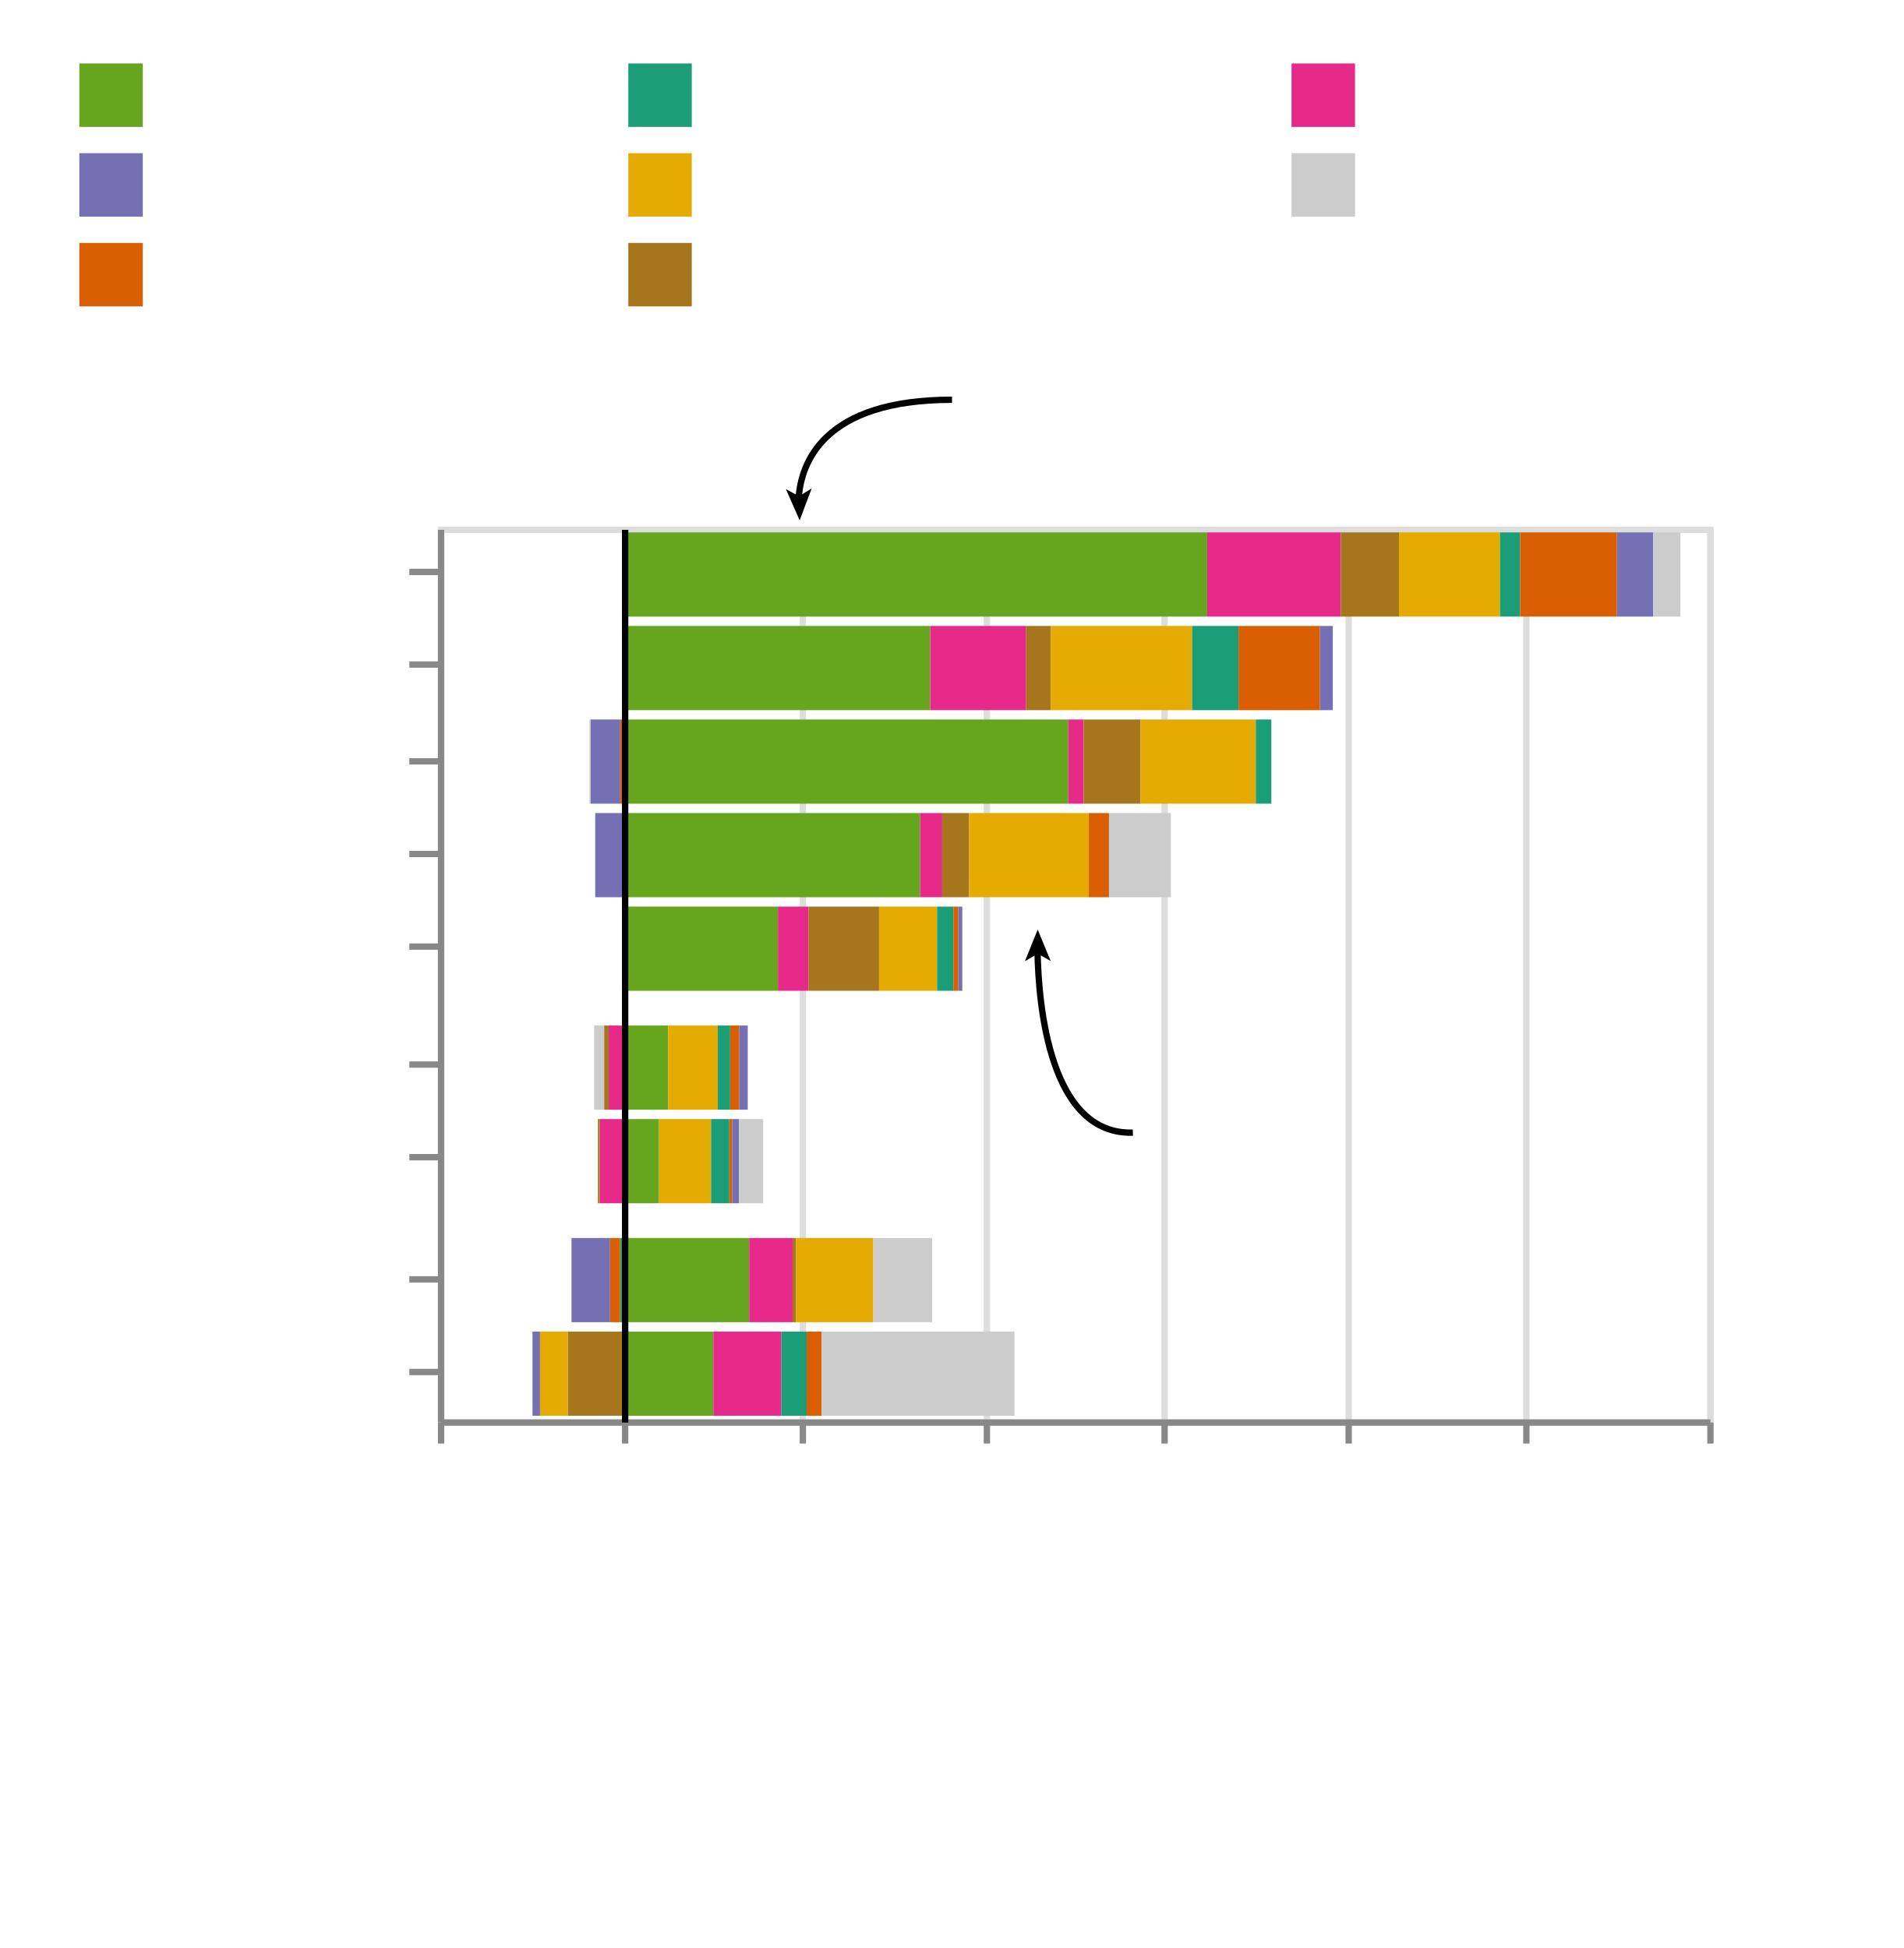
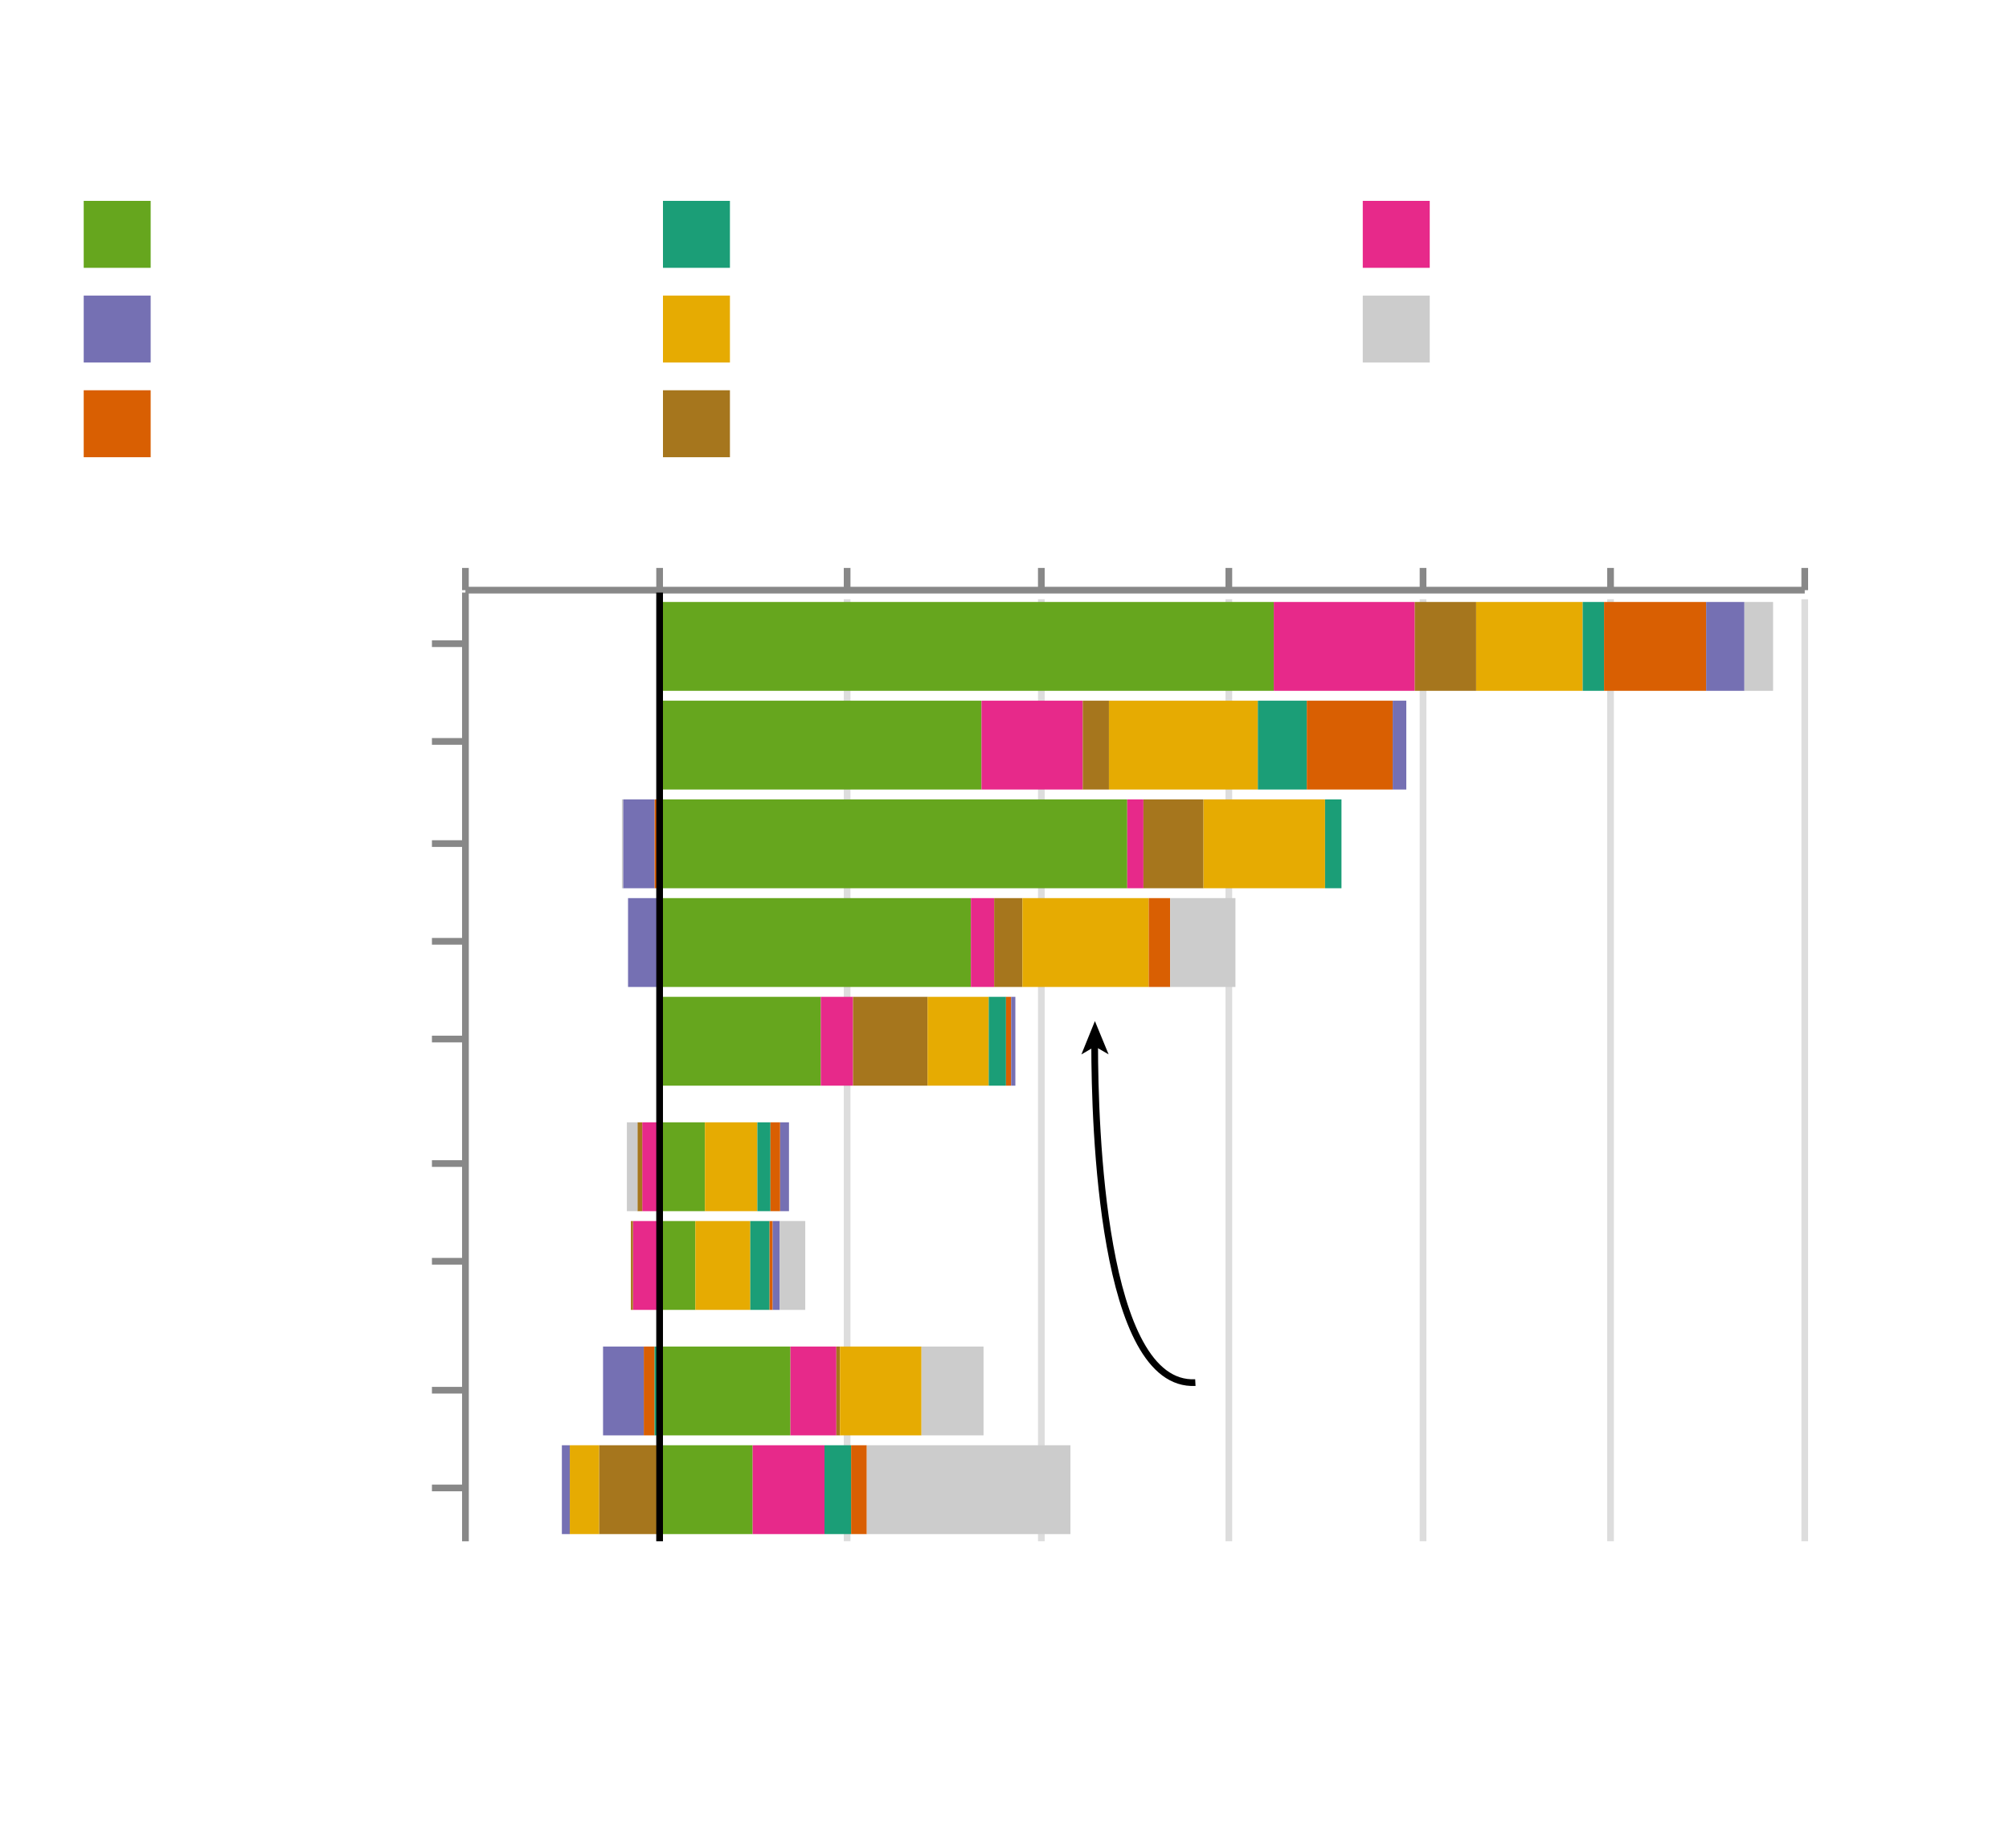
- <svg xmlns="http://www.w3.org/2000/svg" version="1.2" baseProfile="tiny" id="g-mt-economy-3-regional-change-mobile-img" x="0px" y="0px" viewBox="0 0 300 307" xml:space="preserve">
+ <svg xmlns="http://www.w3.org/2000/svg" version="1.2" baseProfile="tiny" id="g-mt-economy-3-regional-change-mobile-img" x="0px" y="0px" viewBox="0 0 300 276" xml:space="preserve">
  <g>
-     <path fill="none" stroke="#DDDDDD" d="M69.5,83.5h200v140.687h-200V83.5z" />
    <g>
      <g transform="translate(0.5,200.5)">
-         <path fill="none" d="M69,23.687L69,23.687L69,23.687L69,23.687z" />
-         <g>
-           <g>
-             <line fill="none" stroke="#DDDDDD" x1="69" y1="23.687" x2="69" y2="-117" />
-             <line fill="none" stroke="#DDDDDD" x1="98" y1="23.687" x2="98" y2="-117" />
-             <line fill="none" stroke="#DDDDDD" x1="126" y1="23.687" x2="126" y2="-117" />
-             <line fill="none" stroke="#DDDDDD" x1="155" y1="23.687" x2="155" y2="-117" />
-             <line fill="none" stroke="#DDDDDD" x1="183" y1="23.687" x2="183" y2="-117" />
-             <line fill="none" stroke="#DDDDDD" x1="212" y1="23.687" x2="212" y2="-117" />
-             <line fill="none" stroke="#DDDDDD" x1="240" y1="23.687" x2="240" y2="-117" />
-             <line fill="none" stroke="#DDDDDD" x1="269" y1="23.687" x2="269" y2="-117" />
-           </g>
-         </g>
-       </g>
-     </g>
-     <g>
-       <path fill="#66A61E" d="M98.571,195.106h19.463v13.269H98.571V195.106z" />
-       <path fill="#E7298A" d="M118.034,195.106h6.857v13.269h-6.857V195.106z" />
-       <path fill="#A6761D" d="M124.891,195.106h0.537v13.269h-0.537V195.106z" />
-       <path fill="#E6AB02" d="M125.429,195.106h12.177v13.269h-12.177V195.106z" />
-       <path fill="#1B9E77" d="M97.72,195.106h0.851v13.269H97.72V195.106z" />
-       <path fill="#D95F02" d="M96.131,195.106h1.589v13.269h-1.589V195.106z" />
-       <path fill="#7570B3" d="M90.051,195.106h6.08v13.269h-6.08V195.106z" />
-       <path fill="#CCCCCC" d="M137.606,195.106h9.263v13.269h-9.263V195.106z" />
-       <path fill="#66A61E" d="M98.571,209.849h13.823v13.269H98.571V209.849z" />
-       <path fill="#E7298A" d="M112.394,209.849h10.726v13.269h-10.726V209.849z" />
-       <path fill="#A6761D" d="M89.457,209.849h9.114v13.269h-9.114V209.849z" />
-       <path fill="#E6AB02" d="M85.086,209.849h4.371v13.269h-4.371V209.849z" />
-       <path fill="#1B9E77" d="M123.12,209.849h3.977v13.269h-3.977V209.849z" />
-       <path fill="#D95F02" d="M127.097,209.849h2.343v13.269h-2.343V209.849z" />
-       <path fill="#7570B3" d="M83.903,209.849h1.183v13.269h-1.183V209.849z" />
-       <path fill="#CCCCCC" d="M129.44,209.849h30.406v13.269H129.44V209.849z" />
-       <path fill="#66A61E" d="M98.571,161.62h6.691v13.269h-6.691V161.62z" />
-       <path fill="#E7298A" d="M95.903,161.62h2.669v13.269h-2.669V161.62z" />
-       <path fill="#A6761D" d="M95.189,161.62h0.714v13.269h-0.714V161.62z" />
-       <path fill="#E6AB02" d="M105.263,161.62h7.834v13.269h-7.834V161.62z" />
-       <path fill="#1B9E77" d="M113.097,161.62h1.954v13.269h-1.954V161.62z" />
-       <path fill="#D95F02" d="M115.051,161.62h1.446v13.269h-1.446V161.62z" />
-       <path fill="#7570B3" d="M116.497,161.62h1.32v13.269h-1.32V161.62z" />
-       <path fill="#CCCCCC" d="M93.611,161.62h1.577v13.269h-1.577V161.62z" />
-       <path fill="#66A61E" d="M98.571,176.363h5.263v13.269h-5.263V176.363z" />
-       <path fill="#E7298A" d="M94.52,176.363h4.051v13.269H94.52V176.363z" />
-       <path fill="#A6761D" d="M94.211,176.363h0.309v13.269h-0.309V176.363z" />
-       <path fill="#E6AB02" d="M103.834,176.363h8.206v13.269h-8.206V176.363z" />
-       <path fill="#1B9E77" d="M112.04,176.363h2.874v13.269h-2.874V176.363z" />
-       <path fill="#D95F02" d="M114.914,176.363h0.469v13.269h-0.469V176.363z" />
-       <path fill="#7570B3" d="M115.383,176.363h1.057v13.269h-1.057V176.363z" />
-       <path fill="#CCCCCC" d="M116.44,176.363h3.806v13.269h-3.806V176.363z" />
-       <path fill="#66A61E" d="M98.571,128.134h46.411v13.269H98.571V128.134z" />
-       <path fill="#E7298A" d="M144.983,128.134h3.474v13.269h-3.474V128.134z" />
-       <path fill="#A6761D" d="M148.457,128.134h4.217v13.269h-4.217V128.134z" />
-       <path fill="#E6AB02" d="M152.674,128.134h18.869v13.269h-18.869V128.134z" />
-       <path fill="#1B9E77" d="M98.286,128.134h0.286v13.269h-0.286V128.134z" />
-       <path fill="#D95F02" d="M171.543,128.134h3.194v13.269h-3.194V128.134z" />
-       <path fill="#7570B3" d="M93.783,128.134h4.503v13.269h-4.503V128.134z" />
-       <path fill="#CCCCCC" d="M174.737,128.134h9.749v13.269h-9.749V128.134z" />
-       <path fill="#66A61E" d="M98.571,83.905h91.64v13.269h-91.64V83.905z" />
-       <path fill="#E7298A" d="M190.211,83.905h21.051v13.269h-21.051V83.905z" />
-       <path fill="#A6761D" d="M211.263,83.905h9.166v13.269h-9.166V83.905z" />
-       <path fill="#E6AB02" d="M220.429,83.905h15.914v13.269h-15.914V83.905z" />
-       <path fill="#1B9E77" d="M236.343,83.905h3.189v13.269h-3.189V83.905z" />
-       <path fill="#D95F02" d="M239.531,83.905h15.246v13.269h-15.246V83.905z" />
-       <path fill="#7570B3" d="M254.777,83.905h5.714v13.269h-5.714V83.905z" />
-       <path fill="#CCCCCC" d="M260.491,83.905h4.28v13.269h-4.28V83.905z" />
-       <path fill="#66A61E" d="M98.571,142.877h24v13.269h-24V142.877z" />
-       <path fill="#E7298A" d="M122.571,142.877h4.811v13.269h-4.811V142.877z" />
-       <path fill="#A6761D" d="M127.383,142.877h11.126v13.269h-11.126V142.877z" />
-       <path fill="#E6AB02" d="M138.509,142.877h9.137v13.269h-9.137V142.877z" />
-       <path fill="#1B9E77" d="M147.646,142.877h2.577v13.269h-2.577V142.877z" />
-       <path fill="#D95F02" d="M150.223,142.877h0.771v13.269h-0.771V142.877z" />
-       <path fill="#7570B3" d="M150.994,142.877h0.629v13.269h-0.629V142.877z" />
-       <path fill="#CCCCCC" d="M151.623,142.877L151.623,142.877v13.269l0,0V142.877z" />
-       <path fill="#66A61E" d="M98.571,113.391h69.76v13.269h-69.76V113.391z" />
-       <path fill="#E7298A" d="M168.331,113.391h2.417v13.269h-2.417V113.391z" />
-       <path fill="#A6761D" d="M170.749,113.391h8.966v13.269h-8.966V113.391z" />
-       <path fill="#E6AB02" d="M179.714,113.391h18.154v13.269h-18.154V113.391z" />
-       <path fill="#1B9E77" d="M197.869,113.391h2.451v13.269h-2.451V113.391z" />
-       <path fill="#D95F02" d="M97.731,113.391h0.84v13.269h-0.84V113.391z" />
-       <path fill="#7570B3" d="M93.04,113.391h4.691v13.269H93.04V113.391z" />
-       <path fill="#CCCCCC" d="M92.869,113.391h0.171v13.269h-0.171V113.391z" />
-       <path fill="#66A61E" d="M98.571,98.648h47.994v13.269H98.571V98.648z" />
-       <path fill="#E7298A" d="M146.566,98.648h15.12v13.269h-15.12V98.648z" />
-       <path fill="#A6761D" d="M161.686,98.648h3.909v13.269h-3.909V98.648z" />
-       <path fill="#E6AB02" d="M165.594,98.648h22.24v13.269h-22.24V98.648z" />
-       <path fill="#1B9E77" d="M187.834,98.648h7.309v13.269h-7.309V98.648z" />
-       <path fill="#D95F02" d="M195.143,98.648h12.829v13.269h-12.829L195.143,98.648z" />
-       <path fill="#7570B3" d="M207.971,98.648H210v13.269h-2.029V98.648z" />
-       <path fill="#CCCCCC" d="M210,98.648L210,98.648v13.269l0,0V98.648z" />
+         <path fill="none" d="M69,29.687L69,29.687L69,29.687L69,29.687z" />
+         <g>
+           <g>
+             <line fill="none" stroke="#DDDDDD" x1="69" y1="29.687" x2="69" y2="-111" />
+             <line fill="none" stroke="#DDDDDD" x1="98" y1="29.687" x2="98" y2="-111" />
+             <line fill="none" stroke="#DDDDDD" x1="126" y1="29.687" x2="126" y2="-111" />
+             <line fill="none" stroke="#DDDDDD" x1="155" y1="29.687" x2="155" y2="-111" />
+             <line fill="none" stroke="#DDDDDD" x1="183" y1="29.687" x2="183" y2="-111" />
+             <line fill="none" stroke="#DDDDDD" x1="212" y1="29.687" x2="212" y2="-111" />
+             <line fill="none" stroke="#DDDDDD" x1="240" y1="29.687" x2="240" y2="-111" />
+             <line fill="none" stroke="#DDDDDD" x1="269" y1="29.687" x2="269" y2="-111" />
+           </g>
+         </g>
+       </g>
+     </g>
+     <g>
+       <path fill="#66A61E" d="M98.571,201.106h19.463v13.269H98.571V201.106z" />
+       <path fill="#E7298A" d="M118.034,201.106h6.857v13.269h-6.857V201.106z" />
+       <path fill="#A6761D" d="M124.891,201.106h0.537v13.269h-0.537V201.106z" />
+       <path fill="#E6AB02" d="M125.429,201.106h12.177v13.269h-12.177V201.106z" />
+       <path fill="#1B9E77" d="M97.72,201.106h0.851v13.269H97.72V201.106z" />
+       <path fill="#D95F02" d="M96.131,201.106h1.589v13.269h-1.589V201.106z" />
+       <path fill="#7570B3" d="M90.051,201.106h6.08v13.269h-6.08V201.106z" />
+       <path fill="#CCCCCC" d="M137.606,201.106h9.263v13.269h-9.263V201.106z" />
+       <path fill="#66A61E" d="M98.571,215.849h13.823v13.269H98.571V215.849z" />
+       <path fill="#E7298A" d="M112.394,215.849h10.726v13.269h-10.726V215.849z" />
+       <path fill="#A6761D" d="M89.457,215.849h9.114v13.269h-9.114V215.849z" />
+       <path fill="#E6AB02" d="M85.086,215.849h4.371v13.269h-4.371V215.849z" />
+       <path fill="#1B9E77" d="M123.12,215.849h3.977v13.269h-3.977V215.849z" />
+       <path fill="#D95F02" d="M127.097,215.849h2.343v13.269h-2.343V215.849z" />
+       <path fill="#7570B3" d="M83.903,215.849h1.183v13.269h-1.183V215.849z" />
+       <path fill="#CCCCCC" d="M129.44,215.849h30.406v13.269H129.44V215.849z" />
+       <path fill="#66A61E" d="M98.571,167.62h6.691v13.269h-6.691V167.62z" />
+       <path fill="#E7298A" d="M95.903,167.62h2.669v13.269h-2.669V167.62z" />
+       <path fill="#A6761D" d="M95.189,167.62h0.714v13.269h-0.714V167.62z" />
+       <path fill="#E6AB02" d="M105.263,167.62h7.834v13.269h-7.834V167.62z" />
+       <path fill="#1B9E77" d="M113.097,167.62h1.954v13.269h-1.954V167.62z" />
+       <path fill="#D95F02" d="M115.051,167.62h1.446v13.269h-1.446V167.62z" />
+       <path fill="#7570B3" d="M116.497,167.62h1.32v13.269h-1.32V167.62z" />
+       <path fill="#CCCCCC" d="M93.611,167.62h1.577v13.269h-1.577V167.62z" />
+       <path fill="#66A61E" d="M98.571,182.363h5.263v13.269h-5.263V182.363z" />
+       <path fill="#E7298A" d="M94.52,182.363h4.051v13.269H94.52V182.363z" />
+       <path fill="#A6761D" d="M94.211,182.363h0.309v13.269h-0.309V182.363z" />
+       <path fill="#E6AB02" d="M103.834,182.363h8.206v13.269h-8.206V182.363z" />
+       <path fill="#1B9E77" d="M112.04,182.363h2.874v13.269h-2.874V182.363z" />
+       <path fill="#D95F02" d="M114.914,182.363h0.469v13.269h-0.469V182.363z" />
+       <path fill="#7570B3" d="M115.383,182.363h1.057v13.269h-1.057V182.363z" />
+       <path fill="#CCCCCC" d="M116.44,182.363h3.806v13.269h-3.806V182.363z" />
+       <path fill="#66A61E" d="M98.571,134.134h46.411v13.269H98.571V134.134z" />
+       <path fill="#E7298A" d="M144.983,134.134h3.474v13.269h-3.474V134.134z" />
+       <path fill="#A6761D" d="M148.457,134.134h4.217v13.269h-4.217V134.134z" />
+       <path fill="#E6AB02" d="M152.674,134.134h18.869v13.269h-18.869V134.134z" />
+       <path fill="#1B9E77" d="M98.286,134.134h0.286v13.269h-0.286V134.134z" />
+       <path fill="#D95F02" d="M171.543,134.134h3.194v13.269h-3.194V134.134z" />
+       <path fill="#7570B3" d="M93.783,134.134h4.503v13.269h-4.503V134.134z" />
+       <path fill="#CCCCCC" d="M174.737,134.134h9.749v13.269h-9.749V134.134z" />
+       <path fill="#66A61E" d="M98.571,89.905h91.64v13.269h-91.64V89.905z" />
+       <path fill="#E7298A" d="M190.211,89.905h21.051v13.269h-21.051V89.905z" />
+       <path fill="#A6761D" d="M211.263,89.905h9.166v13.269h-9.166V89.905z" />
+       <path fill="#E6AB02" d="M220.429,89.905h15.914v13.269h-15.914V89.905z" />
+       <path fill="#1B9E77" d="M236.343,89.905h3.189v13.269h-3.189V89.905z" />
+       <path fill="#D95F02" d="M239.531,89.905h15.246v13.269h-15.246V89.905z" />
+       <path fill="#7570B3" d="M254.777,89.905h5.714v13.269h-5.714V89.905z" />
+       <path fill="#CCCCCC" d="M260.491,89.905h4.28v13.269h-4.28V89.905z" />
+       <path fill="#66A61E" d="M98.571,148.877h24v13.269h-24V148.877z" />
+       <path fill="#E7298A" d="M122.571,148.877h4.811v13.269h-4.811V148.877z" />
+       <path fill="#A6761D" d="M127.383,148.877h11.126v13.269h-11.126L127.383,148.877z" />
+       <path fill="#E6AB02" d="M138.509,148.877h9.137v13.269h-9.137V148.877z" />
+       <path fill="#1B9E77" d="M147.646,148.877h2.577v13.269h-2.577V148.877z" />
+       <path fill="#D95F02" d="M150.223,148.877h0.771v13.269h-0.771V148.877z" />
+       <path fill="#7570B3" d="M150.994,148.877h0.629v13.269h-0.629V148.877z" />
+       <path fill="#CCCCCC" d="M151.623,148.877L151.623,148.877v13.269l0,0V148.877z" />
+       <path fill="#66A61E" d="M98.571,119.391h69.76v13.269h-69.76V119.391z" />
+       <path fill="#E7298A" d="M168.331,119.391h2.417v13.269h-2.417V119.391z" />
+       <path fill="#A6761D" d="M170.749,119.391h8.966v13.269h-8.966V119.391z" />
+       <path fill="#E6AB02" d="M179.714,119.391h18.154v13.269h-18.154V119.391z" />
+       <path fill="#1B9E77" d="M197.869,119.391h2.451v13.269h-2.451V119.391z" />
+       <path fill="#D95F02" d="M97.731,119.391h0.84v13.269h-0.84V119.391z" />
+       <path fill="#7570B3" d="M93.04,119.391h4.691v13.269H93.04V119.391z" />
+       <path fill="#CCCCCC" d="M92.869,119.391h0.171v13.269h-0.171V119.391z" />
+       <path fill="#66A61E" d="M98.571,104.648h47.994v13.269H98.571V104.648z" />
+       <path fill="#E7298A" d="M146.566,104.648h15.12v13.269h-15.12V104.648z" />
+       <path fill="#A6761D" d="M161.686,104.648h3.909v13.269h-3.909V104.648z" />
+       <path fill="#E6AB02" d="M165.594,104.648h22.24v13.269h-22.24V104.648z" />
+       <path fill="#1B9E77" d="M187.834,104.648h7.309v13.269h-7.309V104.648z" />
+       <path fill="#D95F02" d="M195.143,104.648h12.829v13.269h-12.829L195.143,104.648z" />
+       <path fill="#7570B3" d="M207.971,104.648H210v13.269h-2.029V104.648z" />
+       <path fill="#CCCCCC" d="M210,104.648L210,104.648v13.269l0,0V104.648z" />
    </g>
    <g>
      <g transform="translate(0.5,200.5)">
-         <path fill="none" d="M69,23.687L69,23.687L69,23.687L69,23.687z" />
-         <g>
-           <g>
-             <line fill="none" stroke="#888888" x1="69" y1="23.687" x2="69" y2="27.004" />
-             <line fill="none" stroke="#888888" x1="98" y1="23.687" x2="98" y2="27.004" />
-             <line fill="none" stroke="#888888" x1="126" y1="23.687" x2="126" y2="27.004" />
-             <line fill="none" stroke="#888888" x1="155" y1="23.687" x2="155" y2="27.004" />
-             <line fill="none" stroke="#888888" x1="183" y1="23.687" x2="183" y2="27.004" />
-             <line fill="none" stroke="#888888" x1="212" y1="23.687" x2="212" y2="27.004" />
-             <line fill="none" stroke="#888888" x1="240" y1="23.687" x2="240" y2="27.004" />
-             <line fill="none" stroke="#888888" x1="269" y1="23.687" x2="269" y2="27.004" />
-           </g>
-           <g>
-             <text transform="matrix(1 0 0 1 61.0542 38.6387)" display="none" font-family="'ArialMT'" font-size="10px">-5k</text>
-             <text transform="matrix(1 0 0 1 94.2192 38.6387)" display="none" font-family="'ArialMT'" font-size="10px">0</text>
-             <text transform="matrix(1 0 0 1 118.4302 38.6387)" display="none" font-family="'ArialMT'" font-size="10px">+5k</text>
-             <text transform="matrix(1 0 0 1 170.0112 38.6387)" display="none" font-family="'ArialMT'" font-size="10px">+15k</text>
-             <text transform="matrix(1 0 0 1 247.5928 38.6387)" display="none" font-family="'ArialMT'" font-size="10px">+30k jobs</text>
-           </g>
-           <g>
-             <line fill="none" stroke="#888888" x1="69" y1="23.687" x2="269" y2="23.687" />
-           </g>
-           <g>
-             <text transform="matrix(1 0 0 1 64.6826 56.2529)" display="none" font-family="'Arial-BoldMT'" font-size="12px">Net sector job growth, ‚Äò01 to ‚Äò16</text>
+         <path fill="none" d="M69-112.361L69-112.361L69-112.361L69-112.361z" />
+         <g>
+           <g>
+             <line fill="none" stroke="#888888" x1="69" y1="-112.361" x2="69" y2="-115.678" />
+             <line fill="none" stroke="#888888" x1="98" y1="-112.361" x2="98" y2="-115.678" />
+             <line fill="none" stroke="#888888" x1="126" y1="-112.361" x2="126" y2="-115.678" />
+             <line fill="none" stroke="#888888" x1="155" y1="-112.361" x2="155" y2="-115.678" />
+             <line fill="none" stroke="#888888" x1="183" y1="-112.361" x2="183" y2="-115.678" />
+             <line fill="none" stroke="#888888" x1="212" y1="-112.361" x2="212" y2="-115.678" />
+             <line fill="none" stroke="#888888" x1="240" y1="-112.361" x2="240" y2="-115.678" />
+             <line fill="none" stroke="#888888" x1="269" y1="-112.361" x2="269" y2="-115.678" />
+           </g>
+           <g>
+             <text transform="matrix(1 0 0 1 61.0542 -118.3125)" display="none" font-family="'ArialMT'" font-size="10px">-5k</text>
+             <text transform="matrix(1 0 0 1 94.2192 -118.3125)" display="none" font-family="'ArialMT'" font-size="10px">0</text>
+             <text transform="matrix(1 0 0 1 118.4302 -118.3125)" display="none" font-family="'ArialMT'" font-size="10px">+5k</text>
+             <text transform="matrix(1 0 0 1 170.0112 -118.3125)" display="none" font-family="'ArialMT'" font-size="10px">+15k</text>
+             <text transform="matrix(1 0 0 1 247.5928 -118.3125)" display="none" font-family="'ArialMT'" font-size="10px">+30k jobs</text>
+           </g>
+           <g>
+             <line fill="none" stroke="#888888" x1="69" y1="-112.361" x2="269" y2="-112.361" />
          </g>
        </g>
      </g>
    </g>
    <g>
      <g transform="translate(0.5,0.5)">
-         <path fill="none" d="M69,83L69,83L69,83L69,83z" />
-         <g>
-           <g>
-             <line fill="none" stroke="#888888" x1="69" y1="89.634" x2="64" y2="89.634" />
-             <line fill="none" stroke="#888888" x1="69" y1="104.23" x2="64" y2="104.23" />
-             <line fill="none" stroke="#888888" x1="69" y1="119.489" x2="64" y2="119.489" />
-             <line fill="none" stroke="#888888" x1="69" y1="134.084" x2="64" y2="134.084" />
-             <line fill="none" stroke="#888888" x1="69" y1="148.68" x2="64" y2="148.68" />
-             <line fill="none" stroke="#888888" x1="69" y1="167.275" x2="64" y2="167.275" />
-             <line fill="none" stroke="#888888" x1="69" y1="181.871" x2="64" y2="181.871" />
-             <line fill="none" stroke="#888888" x1="69" y1="201.13" x2="64" y2="201.13" />
-             <line fill="none" stroke="#888888" x1="69" y1="215.725" x2="64" y2="215.725" />
-           </g>
-           <g>
-             <line fill="none" stroke="#888888" x1="69" y1="83" x2="69" y2="223.687" />
-           </g>
-         </g>
-       </g>
-     </g>
-     <g>
-       <g>
-         <path fill="#D95F02" d="M12.5,38.286h10v10h-10" />
-         <g>
-           <text transform="matrix(1 0 0 1 27.5 46.2857)" display="none" font-family="'ArialMT'" font-size="10px">Construction</text>
-         </g>
-       </g>
-       <g>
-         <path fill="#7570B3" d="M12.5,24.143h10v10h-10" />
-         <g>
-           <text transform="matrix(1 0 0 1 27.5 32.1429)" display="none" font-family="'ArialMT'" font-size="10px">Manufacturing</text>
-         </g>
-       </g>
-       <g>
-         <path fill="#66A61E" d="M12.5,10h10v10h-10" />
-         <g>
-           <text transform="matrix(1 0 0 1 27.5 18)" display="none" font-family="'ArialMT'" font-size="10px">Services</text>
-         </g>
-       </g>
-     </g>
-     <g>
-       <g>
-         <path fill="#1B9E77" d="M99,10h10v10H99" />
-         <g>
-           <text transform="matrix(1 0 0 1 114 17.9999)" display="none" font-family="'ArialMT'" font-size="10px">Natural Resources</text>
-         </g>
-       </g>
-       <g>
-         <path fill="#E6AB02" d="M99,24.143h10v10H99" />
-         <g>
-           <text transform="matrix(1 0 0 1 114 32.1427)" display="none" font-family="'ArialMT'" font-size="10px">Healthcare</text>
-         </g>
-       </g>
-       <g>
-         <path fill="#A6761D" d="M99,38.286h10v10H99" />
-         <g>
-           <text transform="matrix(1 0 0 1 114 46.2856)" display="none" font-family="'ArialMT'" font-size="10px">Government</text>
-         </g>
-       </g>
-     </g>
-     <g>
-       <g>
-         <path fill="#E7298A" d="M203.5,10h10v10h-10" />
+         <path fill="none" d="M69,89L69,89L69,89L69,89z" />
+         <g>
+           <g>
+             <line fill="none" stroke="#888888" x1="69" y1="95.634" x2="64" y2="95.634" />
+             <line fill="none" stroke="#888888" x1="69" y1="110.23" x2="64" y2="110.23" />
+             <line fill="none" stroke="#888888" x1="69" y1="125.489" x2="64" y2="125.489" />
+             <line fill="none" stroke="#888888" x1="69" y1="140.084" x2="64" y2="140.084" />
+             <line fill="none" stroke="#888888" x1="69" y1="154.68" x2="64" y2="154.68" />
+             <line fill="none" stroke="#888888" x1="69" y1="173.275" x2="64" y2="173.275" />
+             <line fill="none" stroke="#888888" x1="69" y1="187.871" x2="64" y2="187.871" />
+             <line fill="none" stroke="#888888" x1="69" y1="207.13" x2="64" y2="207.13" />
+             <line fill="none" stroke="#888888" x1="69" y1="221.725" x2="64" y2="221.725" />
+           </g>
+           <g>
+             <line fill="none" stroke="#888888" x1="69" y1="88" x2="69" y2="229.687" />
+           </g>
+         </g>
+       </g>
+     </g>
+     <g>
+       <g>
+         <path fill="#D95F02" d="M12.5,58.286h10v10h-10" />
+         <g>
+           <text transform="matrix(1 0 0 1 27.5 66.2857)" display="none" font-family="'ArialMT'" font-size="10px">Construction</text>
+         </g>
+       </g>
+       <g>
+         <path fill="#7570B3" d="M12.5,44.143h10v10h-10" />
+         <g>
+           <text transform="matrix(1 0 0 1 27.5 52.1429)" display="none" font-family="'ArialMT'" font-size="10px">Manufacturing</text>
+         </g>
+       </g>
+       <g>
+         <path fill="#66A61E" d="M12.5,30h10v10h-10" />
+         <g>
+           <text transform="matrix(1 0 0 1 27.5 38)" display="none" font-family="'ArialMT'" font-size="10px">Services</text>
+         </g>
+       </g>
+     </g>
+     <g>
+       <g>
+         <path fill="#1B9E77" d="M99,30h10v10H99" />
+         <g>
+           <text transform="matrix(1 0 0 1 114 37.9999)" display="none" font-family="'ArialMT'" font-size="10px">Natural Resources</text>
+         </g>
+       </g>
+       <g>
+         <path fill="#E6AB02" d="M99,44.143h10v10H99" />
+         <g>
+           <text transform="matrix(1 0 0 1 114 52.1427)" display="none" font-family="'ArialMT'" font-size="10px">Healthcare</text>
+         </g>
+       </g>
+       <g>
+         <path fill="#A6761D" d="M99,58.286h10v10H99" />
+         <g>
+           <text transform="matrix(1 0 0 1 114 66.2856)" display="none" font-family="'ArialMT'" font-size="10px">Government</text>
+         </g>
+       </g>
+     </g>
+     <g>
+       <g>
+         <path fill="#E7298A" d="M203.5,30h10v10h-10" />
        <g>
          <g display="none">
-             <text transform="matrix(1 0 0 1 218.5 17.9997)" display="inline" font-family="'ArialMT'" font-size="10px">T</text>
-             <text transform="matrix(1 0 0 1 224.2373 17.9997)" display="inline" font-family="'ArialMT'" font-size="10px">r</text>
-             <text transform="matrix(1 0 0 1 227.5674 17.9997)" display="inline" font-family="'ArialMT'" font-size="10px">a</text>
-             <text transform="matrix(1 0 0 1 233.1289 17.9997)" display="inline" font-family="'ArialMT'" font-size="10px">d</text>
-             <text transform="matrix(1 0 0 1 238.6904 17.9997)" display="inline" font-family="'ArialMT'" font-size="10px">e</text>
-           </g>
-         </g>
-       </g>
-       <g>
-         <path fill="#CCCCCC" d="M203.5,24.143h10v10h-10" />
-         <g>
-           <text transform="matrix(1 0 0 1 218.5 32.1426)" display="none" font-family="'ArialMT'" font-size="10px">Uncategorized</text>
-         </g>
-       </g>
-     </g>
-     <line fill="none" stroke="#000000" stroke-miterlimit="10" x1="98.5" y1="224.187" x2="98.5" y2="83.5" />
-     <g>
-       <path fill="none" stroke="#000000" stroke-miterlimit="10" d="M178.5,178.5c-13.121,0.398-14.86-20.073-15.021-28.474" />
-       <g>
-         <polygon points="163.5,146.5 165.556,151.465 163.518,150.294 161.491,151.484    " />
-       </g>
-     </g>
-     <g>
-       <path fill="none" stroke="#000000" stroke-miterlimit="10" d="M150,63c-20.296,0-23.779,9.983-24.159,15.476" />
-       <g>
-         <polygon points="126,82 123.83,77.084 125.894,78.207 127.893,76.971    " />
+             <text transform="matrix(1 0 0 1 218.5 37.9997)" display="inline" font-family="'ArialMT'" font-size="10px">T</text>
+             <text transform="matrix(1 0 0 1 224.2373 37.9997)" display="inline" font-family="'ArialMT'" font-size="10px">r</text>
+             <text transform="matrix(1 0 0 1 227.5674 37.9997)" display="inline" font-family="'ArialMT'" font-size="10px">a</text>
+             <text transform="matrix(1 0 0 1 233.1289 37.9997)" display="inline" font-family="'ArialMT'" font-size="10px">d</text>
+             <text transform="matrix(1 0 0 1 238.6904 37.9997)" display="inline" font-family="'ArialMT'" font-size="10px">e</text>
+           </g>
+         </g>
+       </g>
+       <g>
+         <path fill="#CCCCCC" d="M203.5,44.143h10v10h-10" />
+         <g>
+           <text transform="matrix(1 0 0 1 218.5 52.1426)" display="none" font-family="'ArialMT'" font-size="10px">Category witheld</text>
+         </g>
+       </g>
+     </g>
+     <line fill="none" stroke="#000000" stroke-miterlimit="10" x1="98.5" y1="230.187" x2="98.5" y2="88.5" />
+     <g>
+       <path fill="none" stroke="#000000" stroke-miterlimit="10" d="M178.5,206.49c-13.947,0.713-15.033-38.356-15.036-50.462" />
+       <g>
+         <polygon points="163.5,152.5 165.546,157.469 163.51,156.294 161.481,157.48    " />
      </g>
    </g>
  </g>
  <style type="text/css">
#g-mt-economy-3-regional-change-mobile-img rect, #g-mt-economy-3-regional-change-mobile-img circle, #g-mt-economy-3-regional-change-mobile-img path, #g-mt-economy-3-regional-change-mobile-img line, #g-mt-economy-3-regional-change-mobile-img polyline { vector-effect: non-scaling-stroke; }
</style>
</svg>
